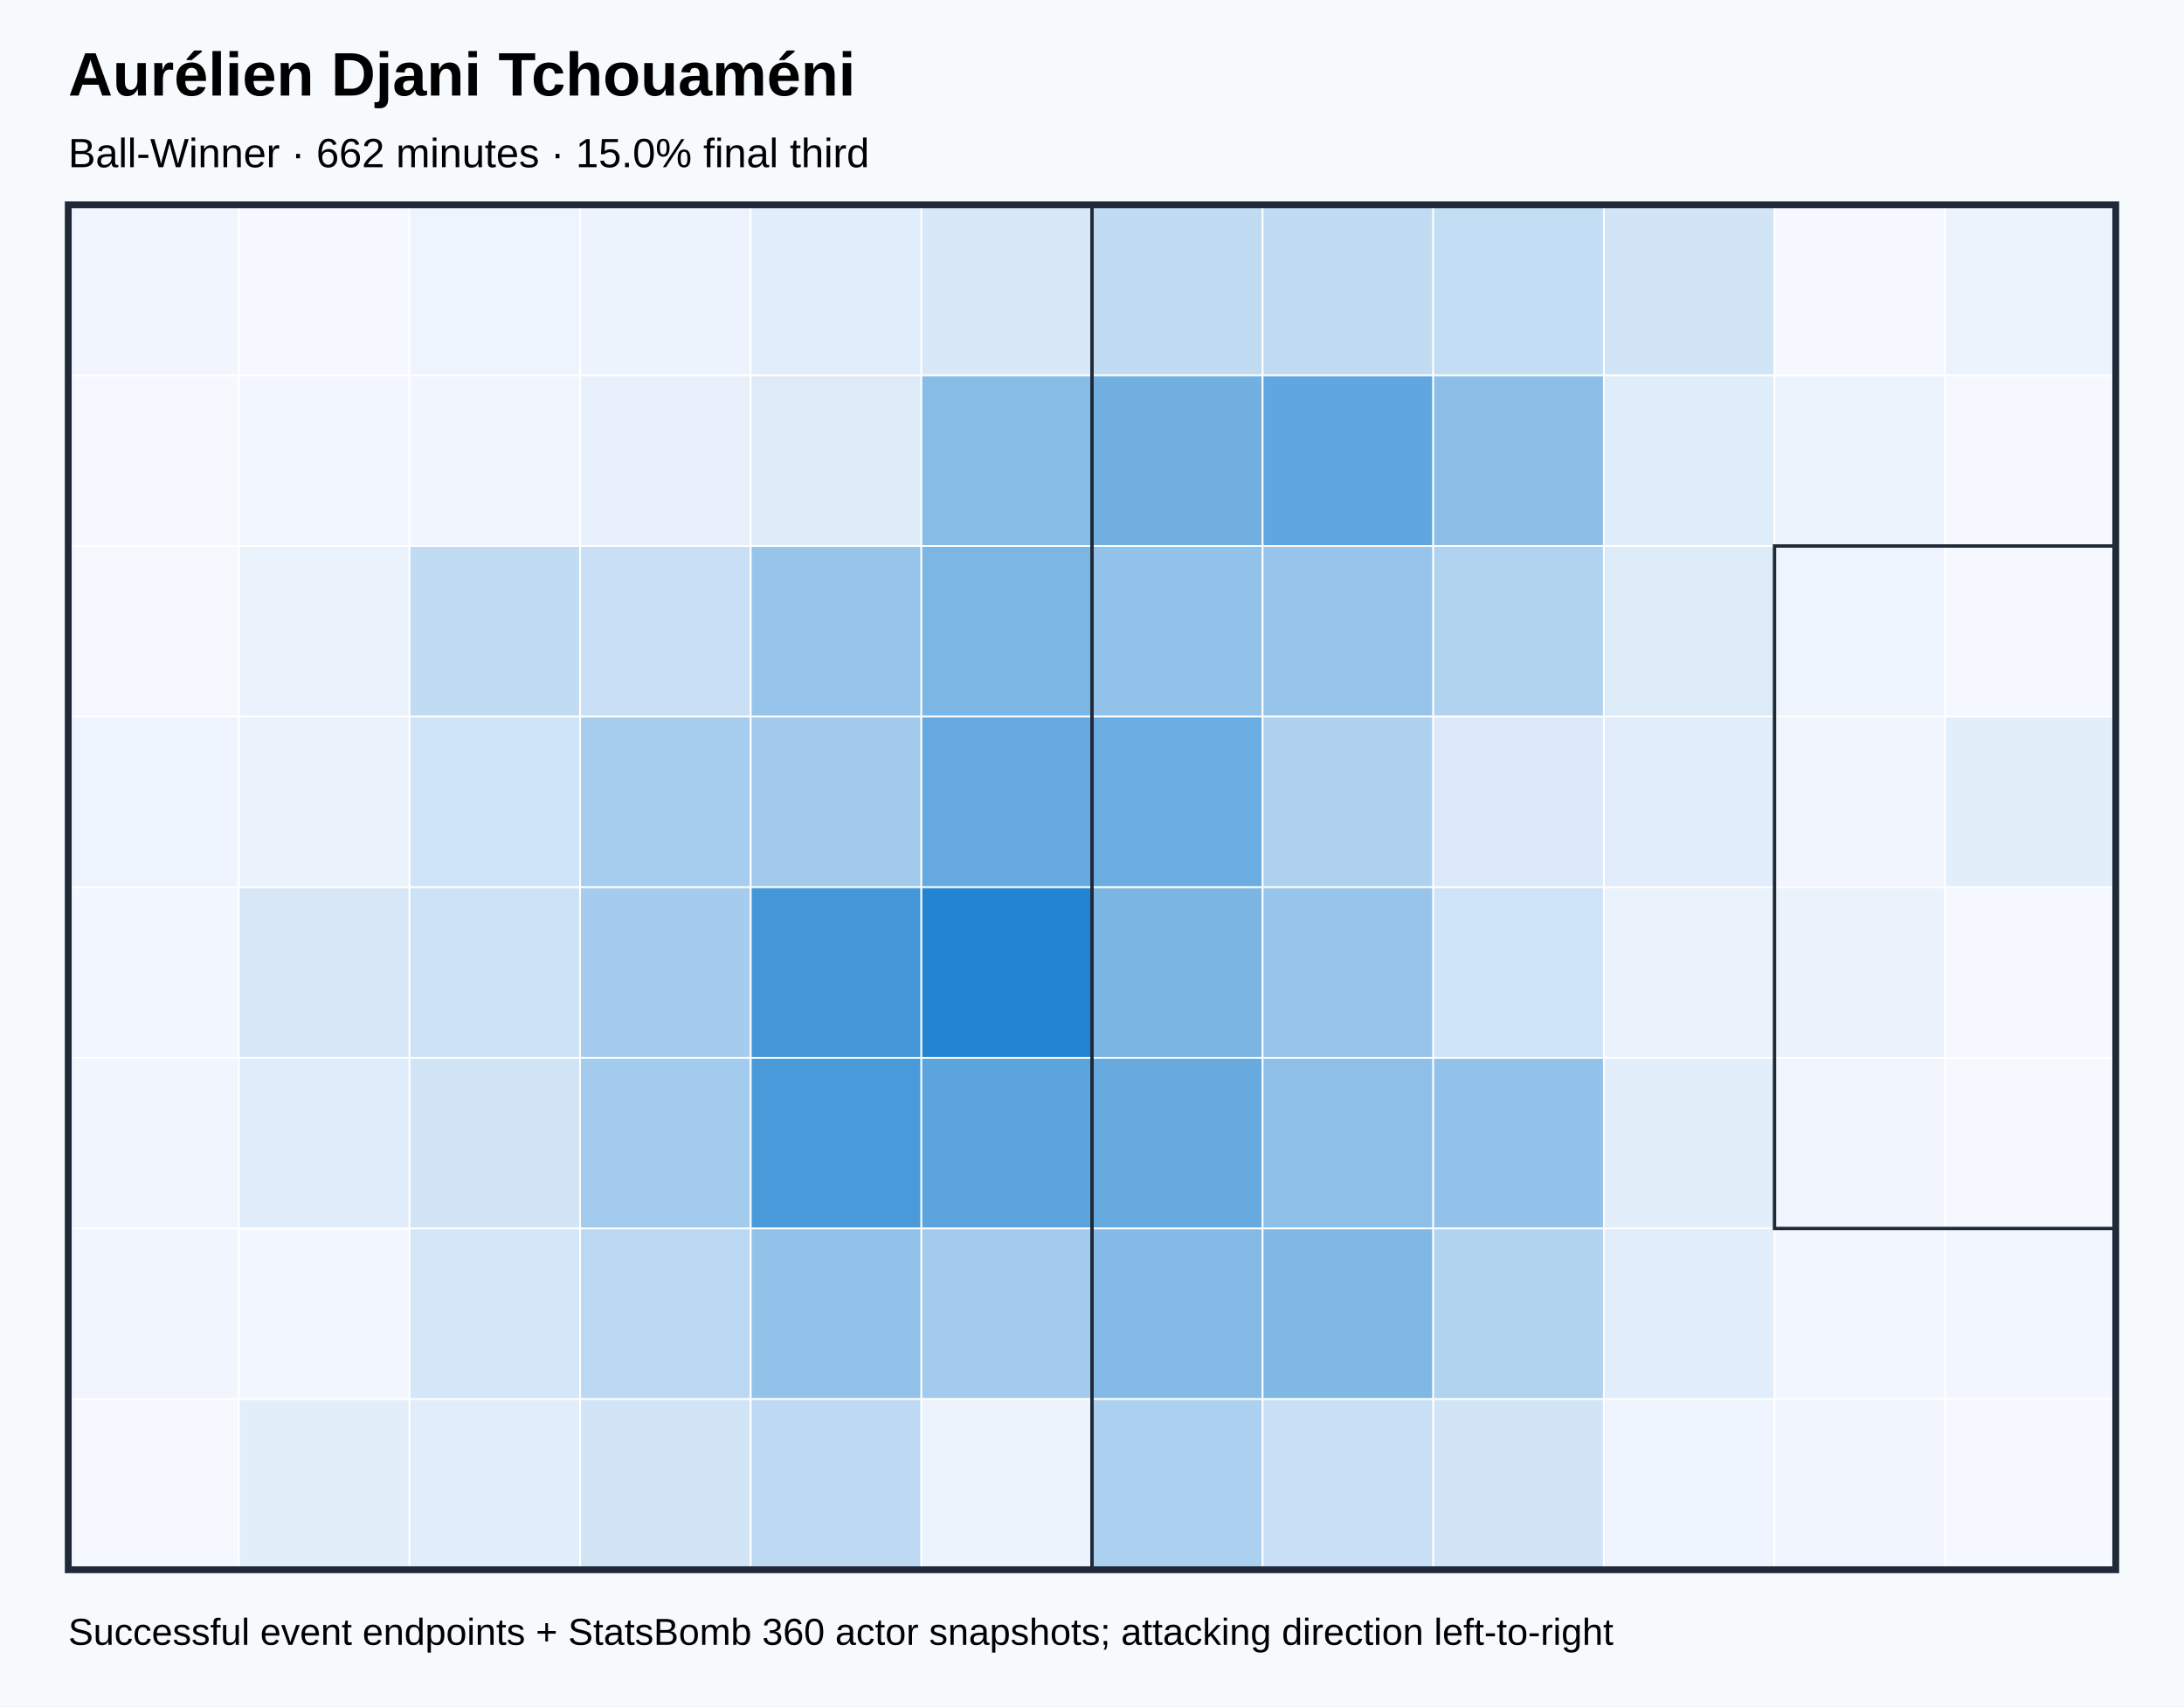
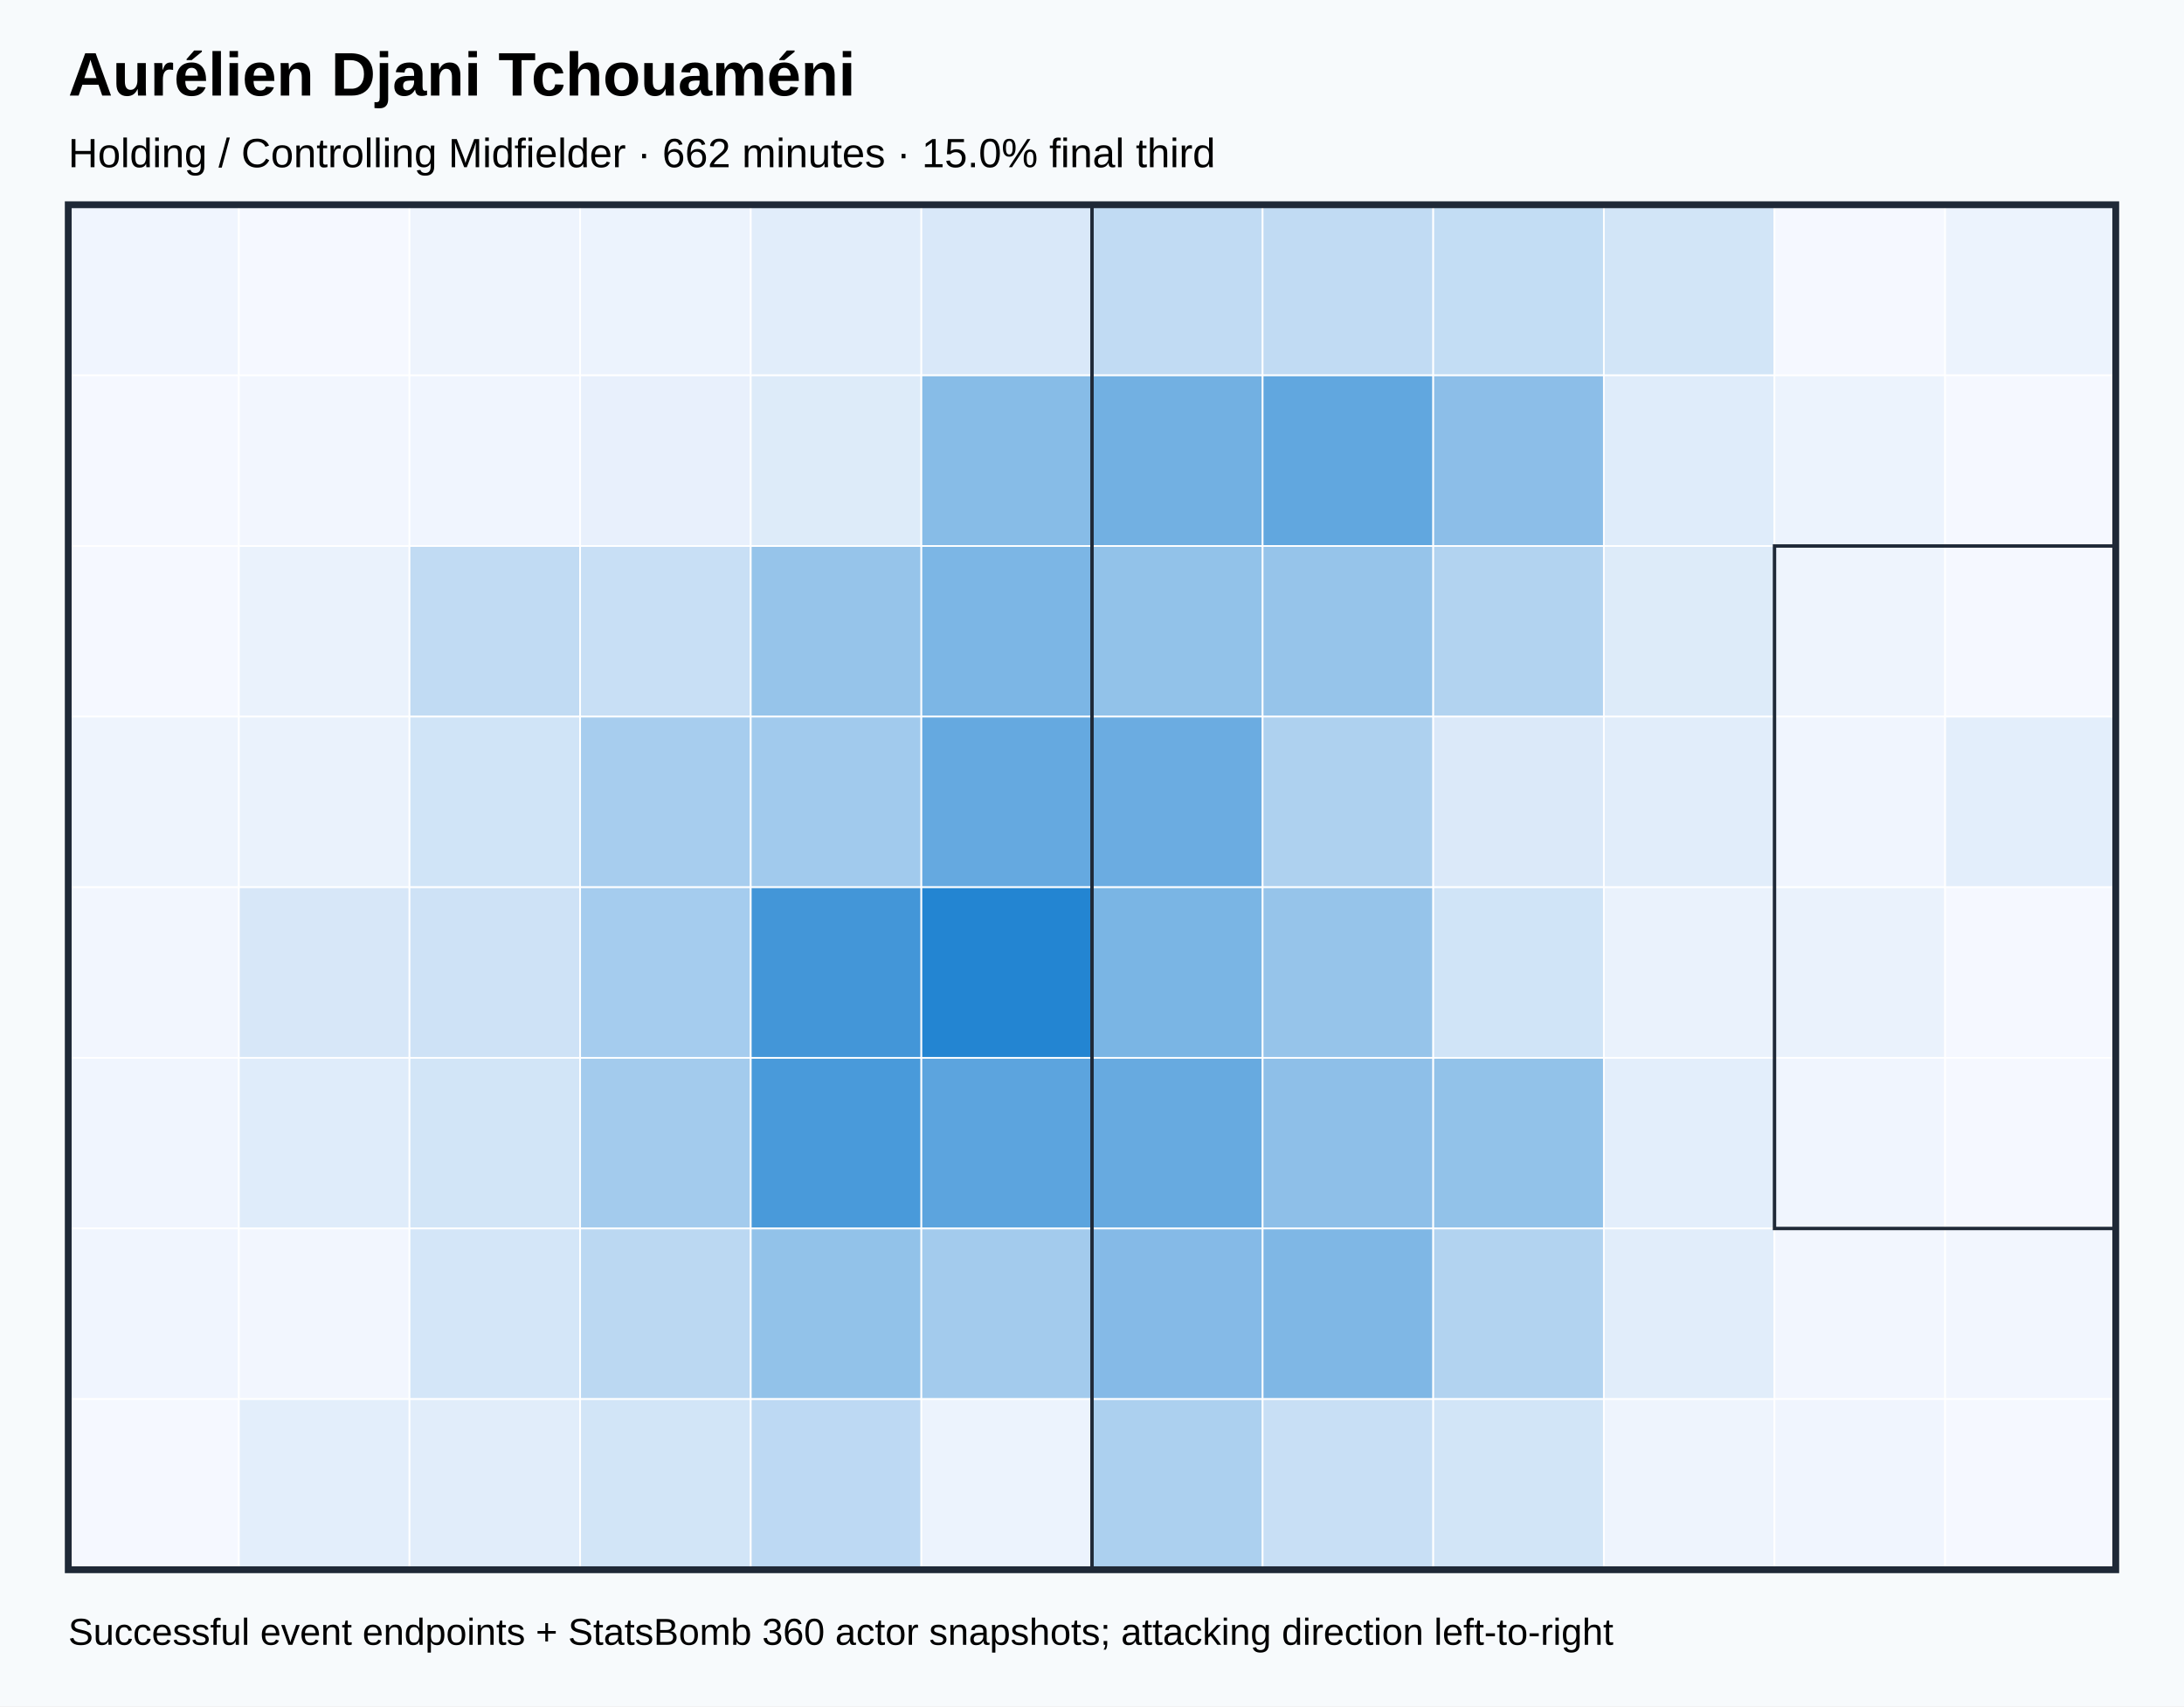
<svg xmlns="http://www.w3.org/2000/svg" width="640" height="500" viewBox="0 0 640 500" role="img">
  <rect width="640" height="500" fill="#f7fafc" />
  <text x="20" y="28" font-family="Arial" font-size="18" font-weight="700">Aurélien Djani Tchouaméni</text>
-   <text x="20" y="49" font-family="Arial" font-size="12">Ball-Winner · 662 minutes · 15.0% final third</text>
+   <text x="20" y="49" font-family="Arial" font-size="12">Holding / Controlling Midfielder · 662 minutes · 15.0% final third</text>
  <rect x="20" y="60" width="50" height="50" fill="rgb(240,245,254)" stroke="#ffffff" stroke-width="0.5" />
  <rect x="20" y="110" width="50" height="50" fill="rgb(245,248,255)" stroke="#ffffff" stroke-width="0.5" />
  <rect x="20" y="160" width="50" height="50" fill="rgb(245,248,255)" stroke="#ffffff" stroke-width="0.5" />
  <rect x="20" y="210" width="50" height="50" fill="rgb(238,244,253)" stroke="#ffffff" stroke-width="0.5" />
  <rect x="20" y="260" width="50" height="50" fill="rgb(242,246,254)" stroke="#ffffff" stroke-width="0.5" />
  <rect x="20" y="310" width="50" height="50" fill="rgb(240,245,254)" stroke="#ffffff" stroke-width="0.5" />
  <rect x="20" y="360" width="50" height="50" fill="rgb(240,245,254)" stroke="#ffffff" stroke-width="0.5" />
  <rect x="20" y="410" width="50" height="50" fill="rgb(245,248,255)" stroke="#ffffff" stroke-width="0.5" />
  <rect x="70" y="60" width="50" height="50" fill="rgb(245,248,255)" stroke="#ffffff" stroke-width="0.5" />
  <rect x="70" y="110" width="50" height="50" fill="rgb(242,246,254)" stroke="#ffffff" stroke-width="0.5" />
  <rect x="70" y="160" width="50" height="50" fill="rgb(234,242,252)" stroke="#ffffff" stroke-width="0.5" />
  <rect x="70" y="210" width="50" height="50" fill="rgb(234,242,252)" stroke="#ffffff" stroke-width="0.5" />
  <rect x="70" y="260" width="50" height="50" fill="rgb(215,231,248)" stroke="#ffffff" stroke-width="0.5" />
  <rect x="70" y="310" width="50" height="50" fill="rgb(223,236,250)" stroke="#ffffff" stroke-width="0.5" />
  <rect x="70" y="360" width="50" height="50" fill="rgb(242,246,254)" stroke="#ffffff" stroke-width="0.5" />
  <rect x="70" y="410" width="50" height="50" fill="rgb(227,238,251)" stroke="#ffffff" stroke-width="0.5" />
  <rect x="120" y="60" width="50" height="50" fill="rgb(238,244,253)" stroke="#ffffff" stroke-width="0.5" />
  <rect x="120" y="110" width="50" height="50" fill="rgb(240,245,254)" stroke="#ffffff" stroke-width="0.5" />
  <rect x="120" y="160" width="50" height="50" fill="rgb(193,219,243)" stroke="#ffffff" stroke-width="0.5" />
  <rect x="120" y="210" width="50" height="50" fill="rgb(208,228,247)" stroke="#ffffff" stroke-width="0.5" />
  <rect x="120" y="260" width="50" height="50" fill="rgb(206,226,246)" stroke="#ffffff" stroke-width="0.5" />
  <rect x="120" y="310" width="50" height="50" fill="rgb(210,229,247)" stroke="#ffffff" stroke-width="0.5" />
  <rect x="120" y="360" width="50" height="50" fill="rgb(212,230,248)" stroke="#ffffff" stroke-width="0.5" />
  <rect x="120" y="410" width="50" height="50" fill="rgb(225,237,250)" stroke="#ffffff" stroke-width="0.5" />
  <rect x="170" y="60" width="50" height="50" fill="rgb(236,243,253)" stroke="#ffffff" stroke-width="0.5" />
  <rect x="170" y="110" width="50" height="50" fill="rgb(232,240,252)" stroke="#ffffff" stroke-width="0.5" />
  <rect x="170" y="160" width="50" height="50" fill="rgb(200,223,245)" stroke="#ffffff" stroke-width="0.5" />
  <rect x="170" y="210" width="50" height="50" fill="rgb(167,205,238)" stroke="#ffffff" stroke-width="0.5" />
  <rect x="170" y="260" width="50" height="50" fill="rgb(165,204,238)" stroke="#ffffff" stroke-width="0.5" />
  <rect x="170" y="310" width="50" height="50" fill="rgb(163,203,237)" stroke="#ffffff" stroke-width="0.5" />
  <rect x="170" y="360" width="50" height="50" fill="rgb(187,216,242)" stroke="#ffffff" stroke-width="0.5" />
  <rect x="170" y="410" width="50" height="50" fill="rgb(210,229,247)" stroke="#ffffff" stroke-width="0.5" />
  <rect x="220" y="60" width="50" height="50" fill="rgb(225,237,250)" stroke="#ffffff" stroke-width="0.5" />
  <rect x="220" y="110" width="50" height="50" fill="rgb(221,235,249)" stroke="#ffffff" stroke-width="0.5" />
  <rect x="220" y="160" width="50" height="50" fill="rgb(150,196,234)" stroke="#ffffff" stroke-width="0.5" />
  <rect x="220" y="210" width="50" height="50" fill="rgb(161,202,237)" stroke="#ffffff" stroke-width="0.5" />
  <rect x="220" y="260" width="50" height="50" fill="rgb(67,150,216)" stroke="#ffffff" stroke-width="0.5" />
  <rect x="220" y="310" width="50" height="50" fill="rgb(73,154,218)" stroke="#ffffff" stroke-width="0.5" />
  <rect x="220" y="360" width="50" height="50" fill="rgb(146,194,233)" stroke="#ffffff" stroke-width="0.5" />
  <rect x="220" y="410" width="50" height="50" fill="rgb(189,217,243)" stroke="#ffffff" stroke-width="0.5" />
  <rect x="270" y="60" width="50" height="50" fill="rgb(217,232,249)" stroke="#ffffff" stroke-width="0.5" />
  <rect x="270" y="110" width="50" height="50" fill="rgb(135,188,231)" stroke="#ffffff" stroke-width="0.5" />
  <rect x="270" y="160" width="50" height="50" fill="rgb(124,182,229)" stroke="#ffffff" stroke-width="0.5" />
  <rect x="270" y="210" width="50" height="50" fill="rgb(101,169,224)" stroke="#ffffff" stroke-width="0.5" />
  <rect x="270" y="260" width="50" height="50" fill="rgb(35,133,210)" stroke="#ffffff" stroke-width="0.5" />
  <rect x="270" y="310" width="50" height="50" fill="rgb(92,164,222)" stroke="#ffffff" stroke-width="0.5" />
  <rect x="270" y="360" width="50" height="50" fill="rgb(163,203,237)" stroke="#ffffff" stroke-width="0.5" />
  <rect x="270" y="410" width="50" height="50" fill="rgb(236,243,253)" stroke="#ffffff" stroke-width="0.5" />
  <rect x="320" y="60" width="50" height="50" fill="rgb(193,219,243)" stroke="#ffffff" stroke-width="0.5" />
  <rect x="320" y="110" width="50" height="50" fill="rgb(114,176,226)" stroke="#ffffff" stroke-width="0.5" />
  <rect x="320" y="160" width="50" height="50" fill="rgb(146,194,233)" stroke="#ffffff" stroke-width="0.5" />
  <rect x="320" y="210" width="50" height="50" fill="rgb(107,172,225)" stroke="#ffffff" stroke-width="0.5" />
  <rect x="320" y="260" width="50" height="50" fill="rgb(122,181,228)" stroke="#ffffff" stroke-width="0.5" />
  <rect x="320" y="310" width="50" height="50" fill="rgb(103,170,224)" stroke="#ffffff" stroke-width="0.5" />
  <rect x="320" y="360" width="50" height="50" fill="rgb(133,186,231)" stroke="#ffffff" stroke-width="0.5" />
  <rect x="320" y="410" width="50" height="50" fill="rgb(172,208,239)" stroke="#ffffff" stroke-width="0.5" />
  <rect x="370" y="60" width="50" height="50" fill="rgb(193,219,243)" stroke="#ffffff" stroke-width="0.5" />
  <rect x="370" y="110" width="50" height="50" fill="rgb(97,167,223)" stroke="#ffffff" stroke-width="0.5" />
  <rect x="370" y="160" width="50" height="50" fill="rgb(150,196,234)" stroke="#ffffff" stroke-width="0.5" />
  <rect x="370" y="210" width="50" height="50" fill="rgb(174,209,239)" stroke="#ffffff" stroke-width="0.5" />
  <rect x="370" y="260" width="50" height="50" fill="rgb(150,196,234)" stroke="#ffffff" stroke-width="0.5" />
  <rect x="370" y="310" width="50" height="50" fill="rgb(142,191,232)" stroke="#ffffff" stroke-width="0.5" />
  <rect x="370" y="360" width="50" height="50" fill="rgb(127,183,229)" stroke="#ffffff" stroke-width="0.5" />
  <rect x="370" y="410" width="50" height="50" fill="rgb(200,223,245)" stroke="#ffffff" stroke-width="0.5" />
  <rect x="420" y="60" width="50" height="50" fill="rgb(195,221,244)" stroke="#ffffff" stroke-width="0.5" />
  <rect x="420" y="110" width="50" height="50" fill="rgb(140,190,232)" stroke="#ffffff" stroke-width="0.5" />
  <rect x="420" y="160" width="50" height="50" fill="rgb(178,211,240)" stroke="#ffffff" stroke-width="0.5" />
  <rect x="420" y="210" width="50" height="50" fill="rgb(219,233,249)" stroke="#ffffff" stroke-width="0.5" />
  <rect x="420" y="260" width="50" height="50" fill="rgb(208,228,247)" stroke="#ffffff" stroke-width="0.5" />
  <rect x="420" y="310" width="50" height="50" fill="rgb(146,194,233)" stroke="#ffffff" stroke-width="0.5" />
  <rect x="420" y="360" width="50" height="50" fill="rgb(178,211,240)" stroke="#ffffff" stroke-width="0.5" />
  <rect x="420" y="410" width="50" height="50" fill="rgb(210,229,247)" stroke="#ffffff" stroke-width="0.5" />
  <rect x="470" y="60" width="50" height="50" fill="rgb(210,229,247)" stroke="#ffffff" stroke-width="0.5" />
  <rect x="470" y="110" width="50" height="50" fill="rgb(223,236,250)" stroke="#ffffff" stroke-width="0.5" />
  <rect x="470" y="160" width="50" height="50" fill="rgb(221,235,249)" stroke="#ffffff" stroke-width="0.5" />
  <rect x="470" y="210" width="50" height="50" fill="rgb(225,237,250)" stroke="#ffffff" stroke-width="0.5" />
  <rect x="470" y="260" width="50" height="50" fill="rgb(234,242,252)" stroke="#ffffff" stroke-width="0.5" />
  <rect x="470" y="310" width="50" height="50" fill="rgb(227,238,251)" stroke="#ffffff" stroke-width="0.5" />
  <rect x="470" y="360" width="50" height="50" fill="rgb(225,237,250)" stroke="#ffffff" stroke-width="0.5" />
  <rect x="470" y="410" width="50" height="50" fill="rgb(238,244,253)" stroke="#ffffff" stroke-width="0.5" />
  <rect x="520" y="60" width="50" height="50" fill="rgb(245,248,255)" stroke="#ffffff" stroke-width="0.5" />
  <rect x="520" y="110" width="50" height="50" fill="rgb(236,243,253)" stroke="#ffffff" stroke-width="0.5" />
  <rect x="520" y="160" width="50" height="50" fill="rgb(238,244,253)" stroke="#ffffff" stroke-width="0.5" />
  <rect x="520" y="210" width="50" height="50" fill="rgb(240,245,254)" stroke="#ffffff" stroke-width="0.5" />
  <rect x="520" y="260" width="50" height="50" fill="rgb(234,242,252)" stroke="#ffffff" stroke-width="0.5" />
  <rect x="520" y="310" width="50" height="50" fill="rgb(240,245,254)" stroke="#ffffff" stroke-width="0.5" />
  <rect x="520" y="360" width="50" height="50" fill="rgb(242,246,254)" stroke="#ffffff" stroke-width="0.5" />
  <rect x="520" y="410" width="50" height="50" fill="rgb(240,245,254)" stroke="#ffffff" stroke-width="0.5" />
  <rect x="570" y="60" width="50" height="50" fill="rgb(236,243,253)" stroke="#ffffff" stroke-width="0.5" />
  <rect x="570" y="110" width="50" height="50" fill="rgb(245,248,255)" stroke="#ffffff" stroke-width="0.5" />
  <rect x="570" y="160" width="50" height="50" fill="rgb(245,248,255)" stroke="#ffffff" stroke-width="0.5" />
  <rect x="570" y="210" width="50" height="50" fill="rgb(227,238,251)" stroke="#ffffff" stroke-width="0.5" />
  <rect x="570" y="260" width="50" height="50" fill="rgb(245,248,255)" stroke="#ffffff" stroke-width="0.5" />
  <rect x="570" y="310" width="50" height="50" fill="rgb(245,248,255)" stroke="#ffffff" stroke-width="0.5" />
  <rect x="570" y="360" width="50" height="50" fill="rgb(242,246,254)" stroke="#ffffff" stroke-width="0.5" />
  <rect x="570" y="410" width="50" height="50" fill="rgb(245,248,255)" stroke="#ffffff" stroke-width="0.5" />
  <rect x="20" y="60" width="600" height="400" fill="none" stroke="#1f2937" stroke-width="2" />
  <line x1="320" y1="60" x2="320" y2="460" stroke="#1f2937" stroke-width="1" />
  <rect x="520" y="160" width="100" height="200" fill="none" stroke="#1f2937" />
  <text x="20" y="482" font-family="Arial" font-size="11">Successful event endpoints + StatsBomb 360 actor snapshots; attacking direction left-to-right</text>
</svg>
